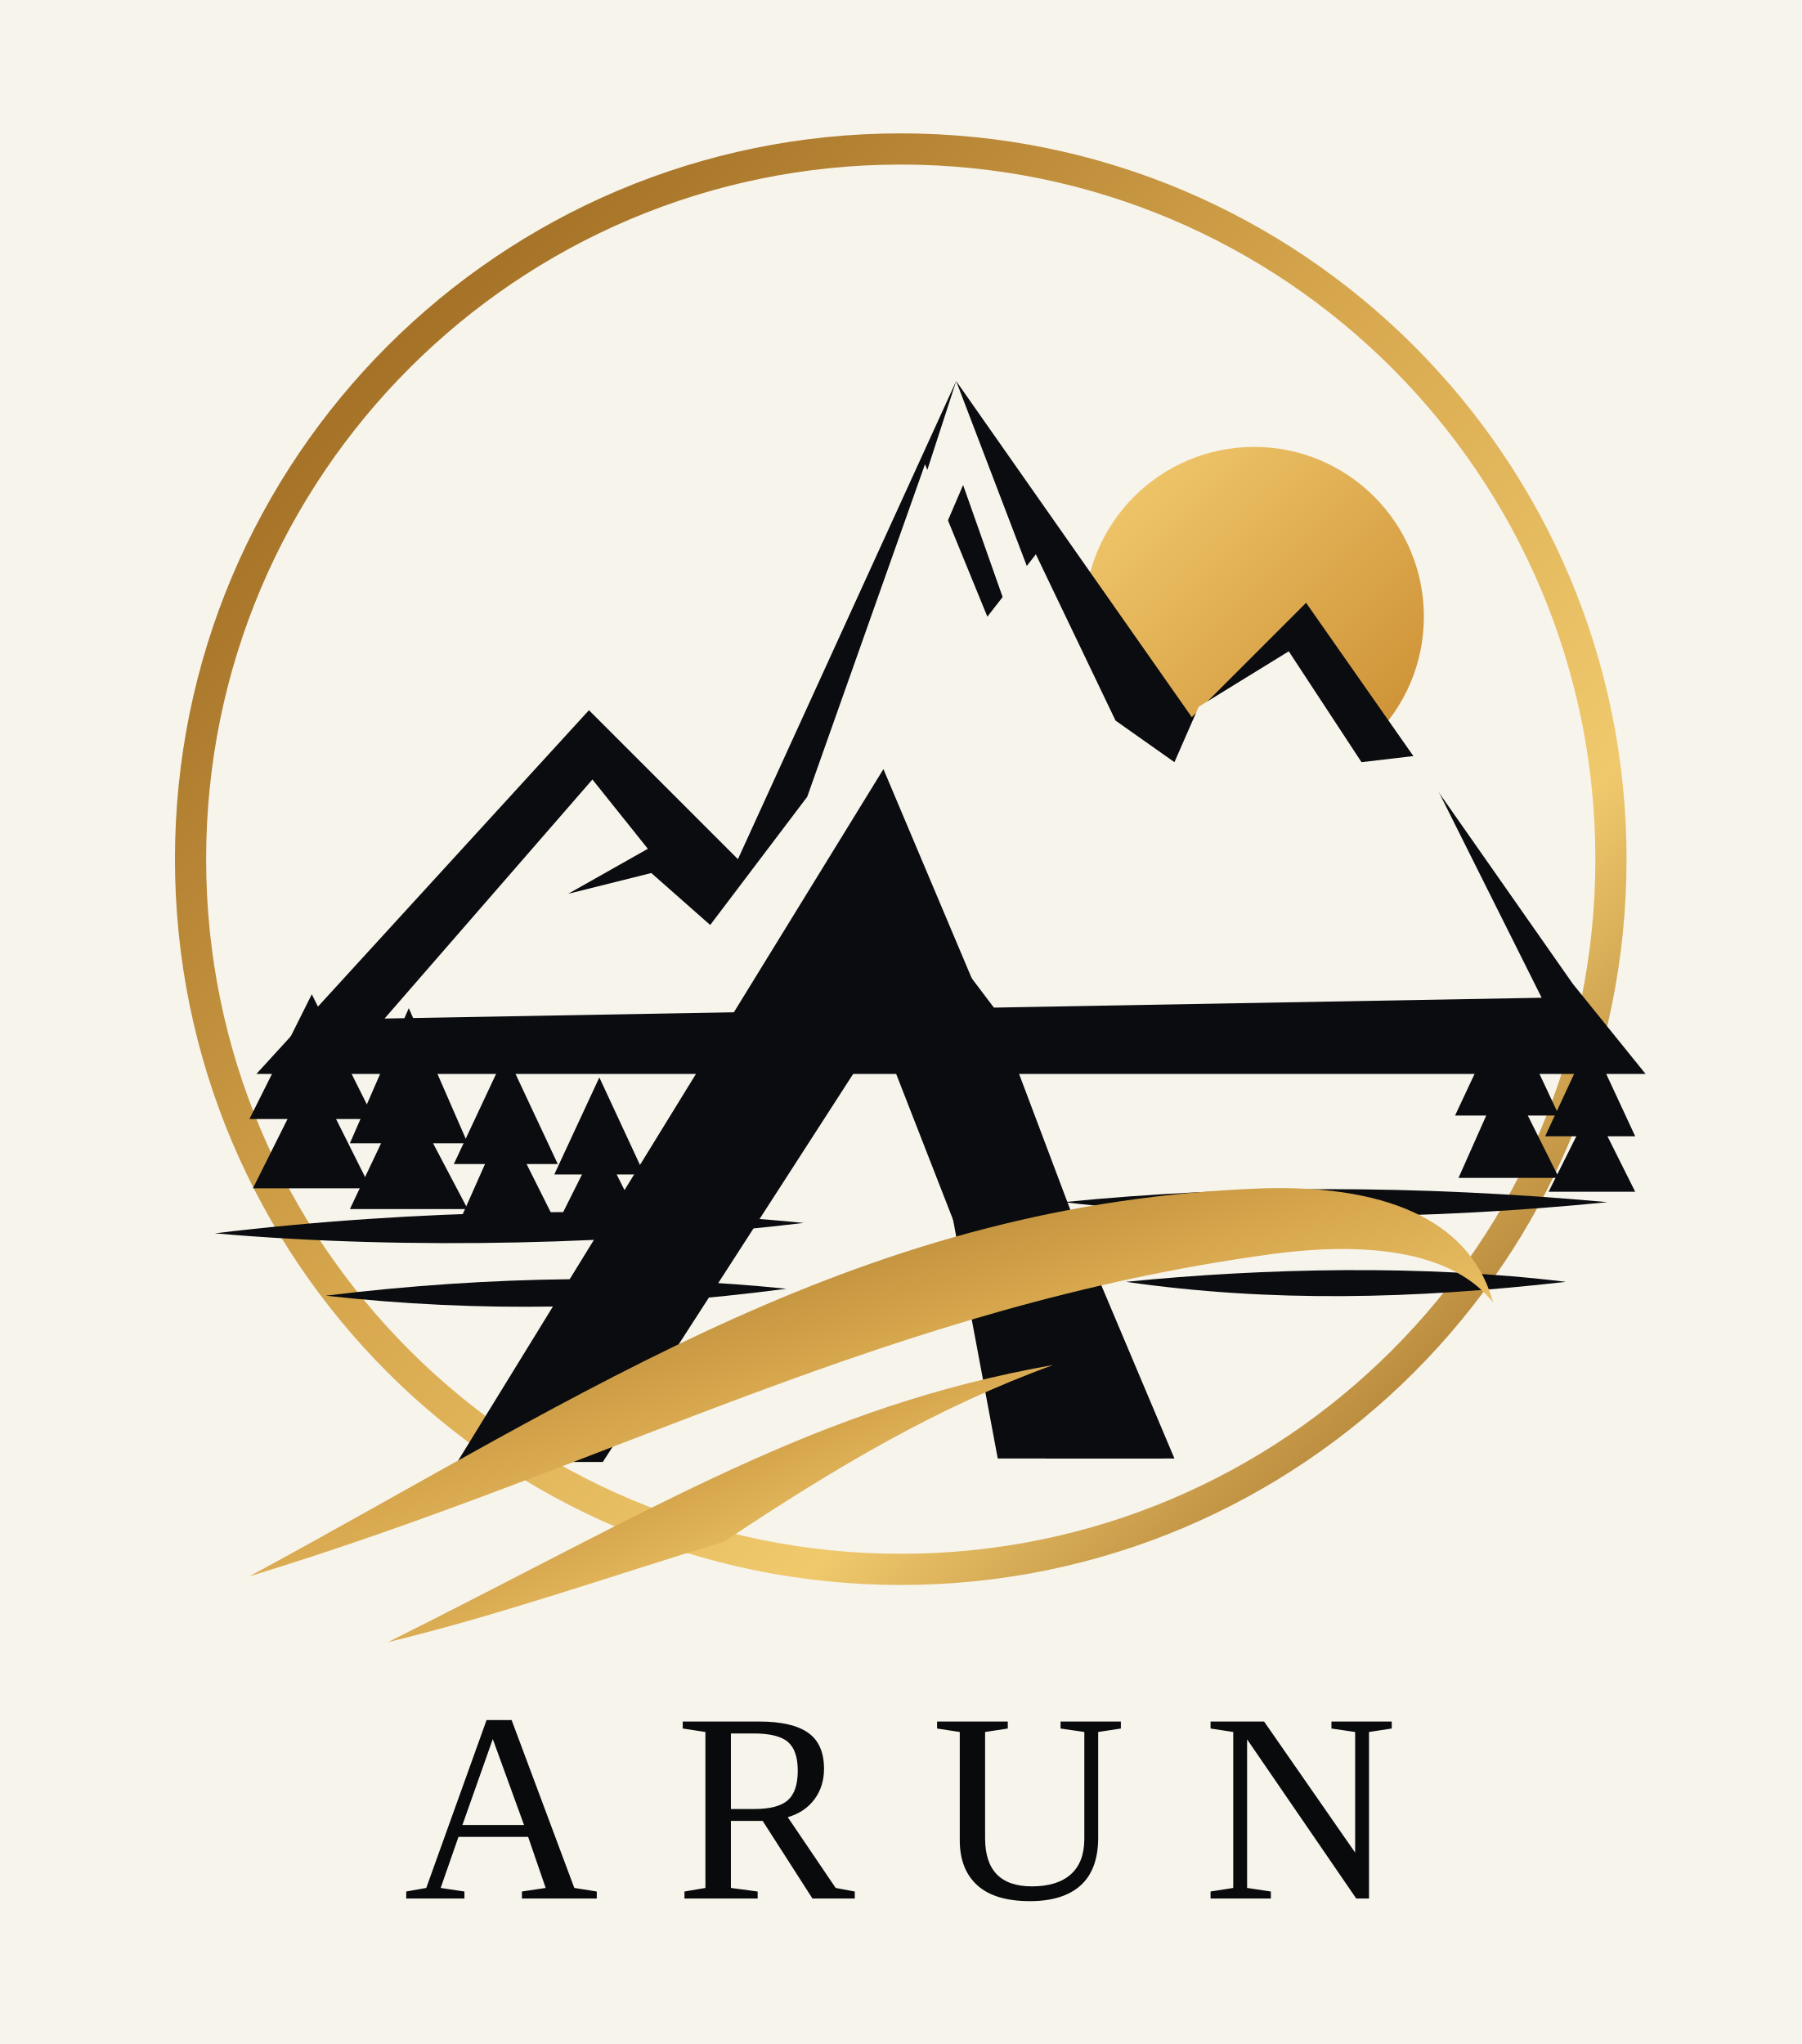
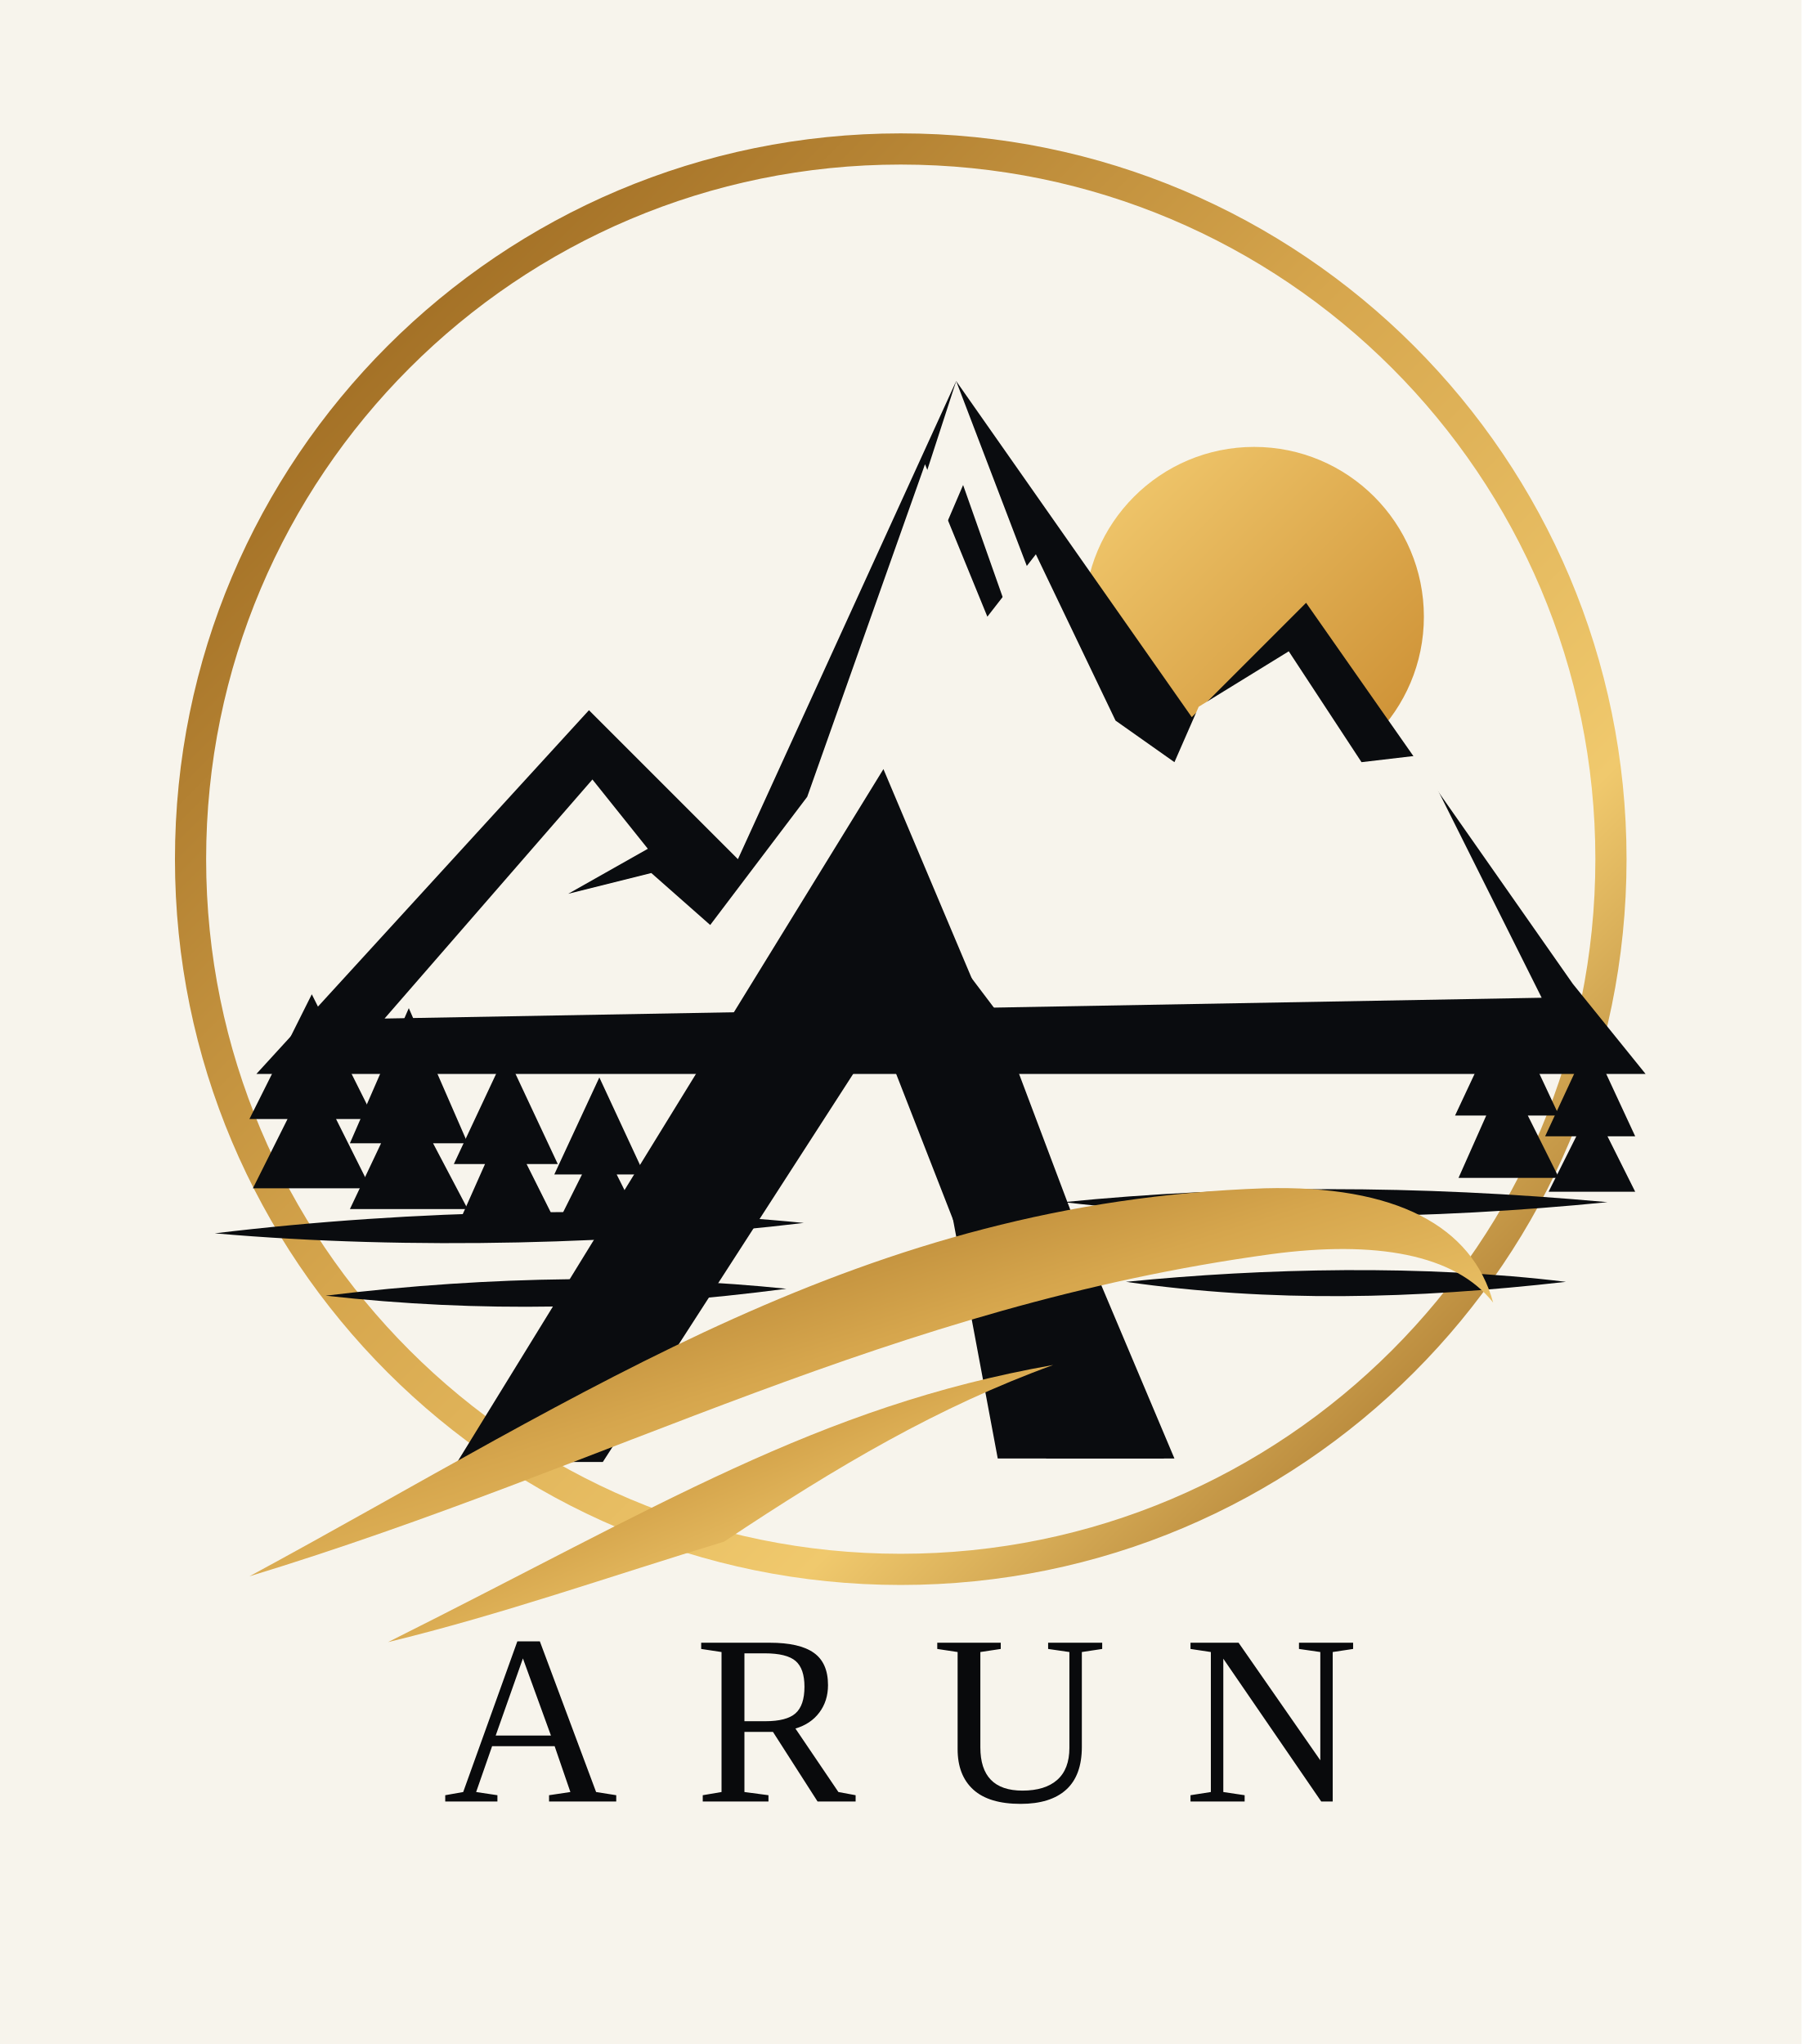
<svg xmlns="http://www.w3.org/2000/svg" viewBox="0 0 520 590" role="img" aria-labelledby="title desc">
  <defs>
    <linearGradient id="gold" x1="0" y1="0" x2="1" y2="1">
      <stop offset="0" stop-color="#8f5b16" />
      <stop offset="0.45" stop-color="#d6a64d" />
      <stop offset="0.72" stop-color="#f0c96d" />
      <stop offset="1" stop-color="#8a5413" />
    </linearGradient>
    <linearGradient id="sun" x1="0" y1="0" x2="1" y2="1">
      <stop offset="0" stop-color="#f4cd72" />
      <stop offset="1" stop-color="#c98a2e" />
    </linearGradient>
  </defs>
  <rect width="520" height="590" fill="#f7f4ec" />
  <circle cx="260" cy="248" r="205" fill="none" stroke="url(#gold)" stroke-width="9" />
  <circle cx="362" cy="178" r="49" fill="url(#sun)" />
  <path d="M74 310 L170 205 L213 248 L276 110 L344 207 L377 174 L454 284 L475 310 Z" fill="#0a0c0f" />
  <path d="M111 294 L171 225 L187 245 L164 258 L188 252 L205 267 L233 230 L267 134 L285 178 L299 160 L322 208 L339 220 L346 204 L372 188 L393 220 L410 218 L445 288 Z" fill="#f7f4ec" />
  <path d="M237 230 L276 110 L310 199 L290 174 L278 140 L260 182 Z" fill="#f7f4ec" />
  <g fill="#0a0c0f">
    <path d="M72 323 l18-36 18 36 h-11 l10 20 H73 l10-20z" />
    <path d="M101 330 l17-39 17 39 h-10 l10 19 H101 l9-19z" />
    <path d="M131 336 l15-32 15 32 h-9 l9 18 H132 l8-18z" />
    <path d="M160 339 l13-28 13 28 h-8 l8 16 H160 l8-16z" />
  </g>
  <g fill="#0a0c0f">
    <path d="M420 322 l15-32 15 32 h-9 l9 18 H421 l8-18z" />
    <path d="M446 328 l13-28 13 28 h-8 l8 16 H447 l8-16z" />
  </g>
  <g fill="#0a0c0f">
    <path d="M62 356 C120 349 182 348 232 353 C182 359 119 361 62 356Z" />
    <path d="M307 347 C357 342 409 342 464 347 C414 352 358 353 307 347Z" />
    <path d="M94 374 C143 368 188 368 227 372 C181 378 139 379 94 374Z" />
    <path d="M325 370 C365 366 411 365 452 370 C408 375 367 376 325 370Z" />
  </g>
  <path d="M132 422 L255 222 L339 421 L302 421 L254 298 L174 422 Z" fill="#0a0c0f" />
  <path d="M256 250 L288 421 L336 421 L287 291 Z" fill="#0a0c0f" />
  <path d="M72 455 C170 402 249 347 365 343 C403 342 425 354 431 376 C420 362 397 358 367 362 C257 377 177 423 72 455Z" fill="url(#gold)" />
  <path d="M112 474 C190 435 236 406 304 394 C271 406 242 423 209 445 C176 455 145 466 112 474Z" fill="url(#gold)" />
-   <text x="260" y="548" text-anchor="middle" font-family="Georgia, 'Times New Roman', serif" font-size="78" letter-spacing="22" fill="#090a0c">ARUN</text>
+   <text x="260" y="520" text-anchor="middle" font-family="Georgia, 'Times New Roman', serif" font-size="70" letter-spacing="22" fill="#090a0c">ARUN</text>
</svg>
